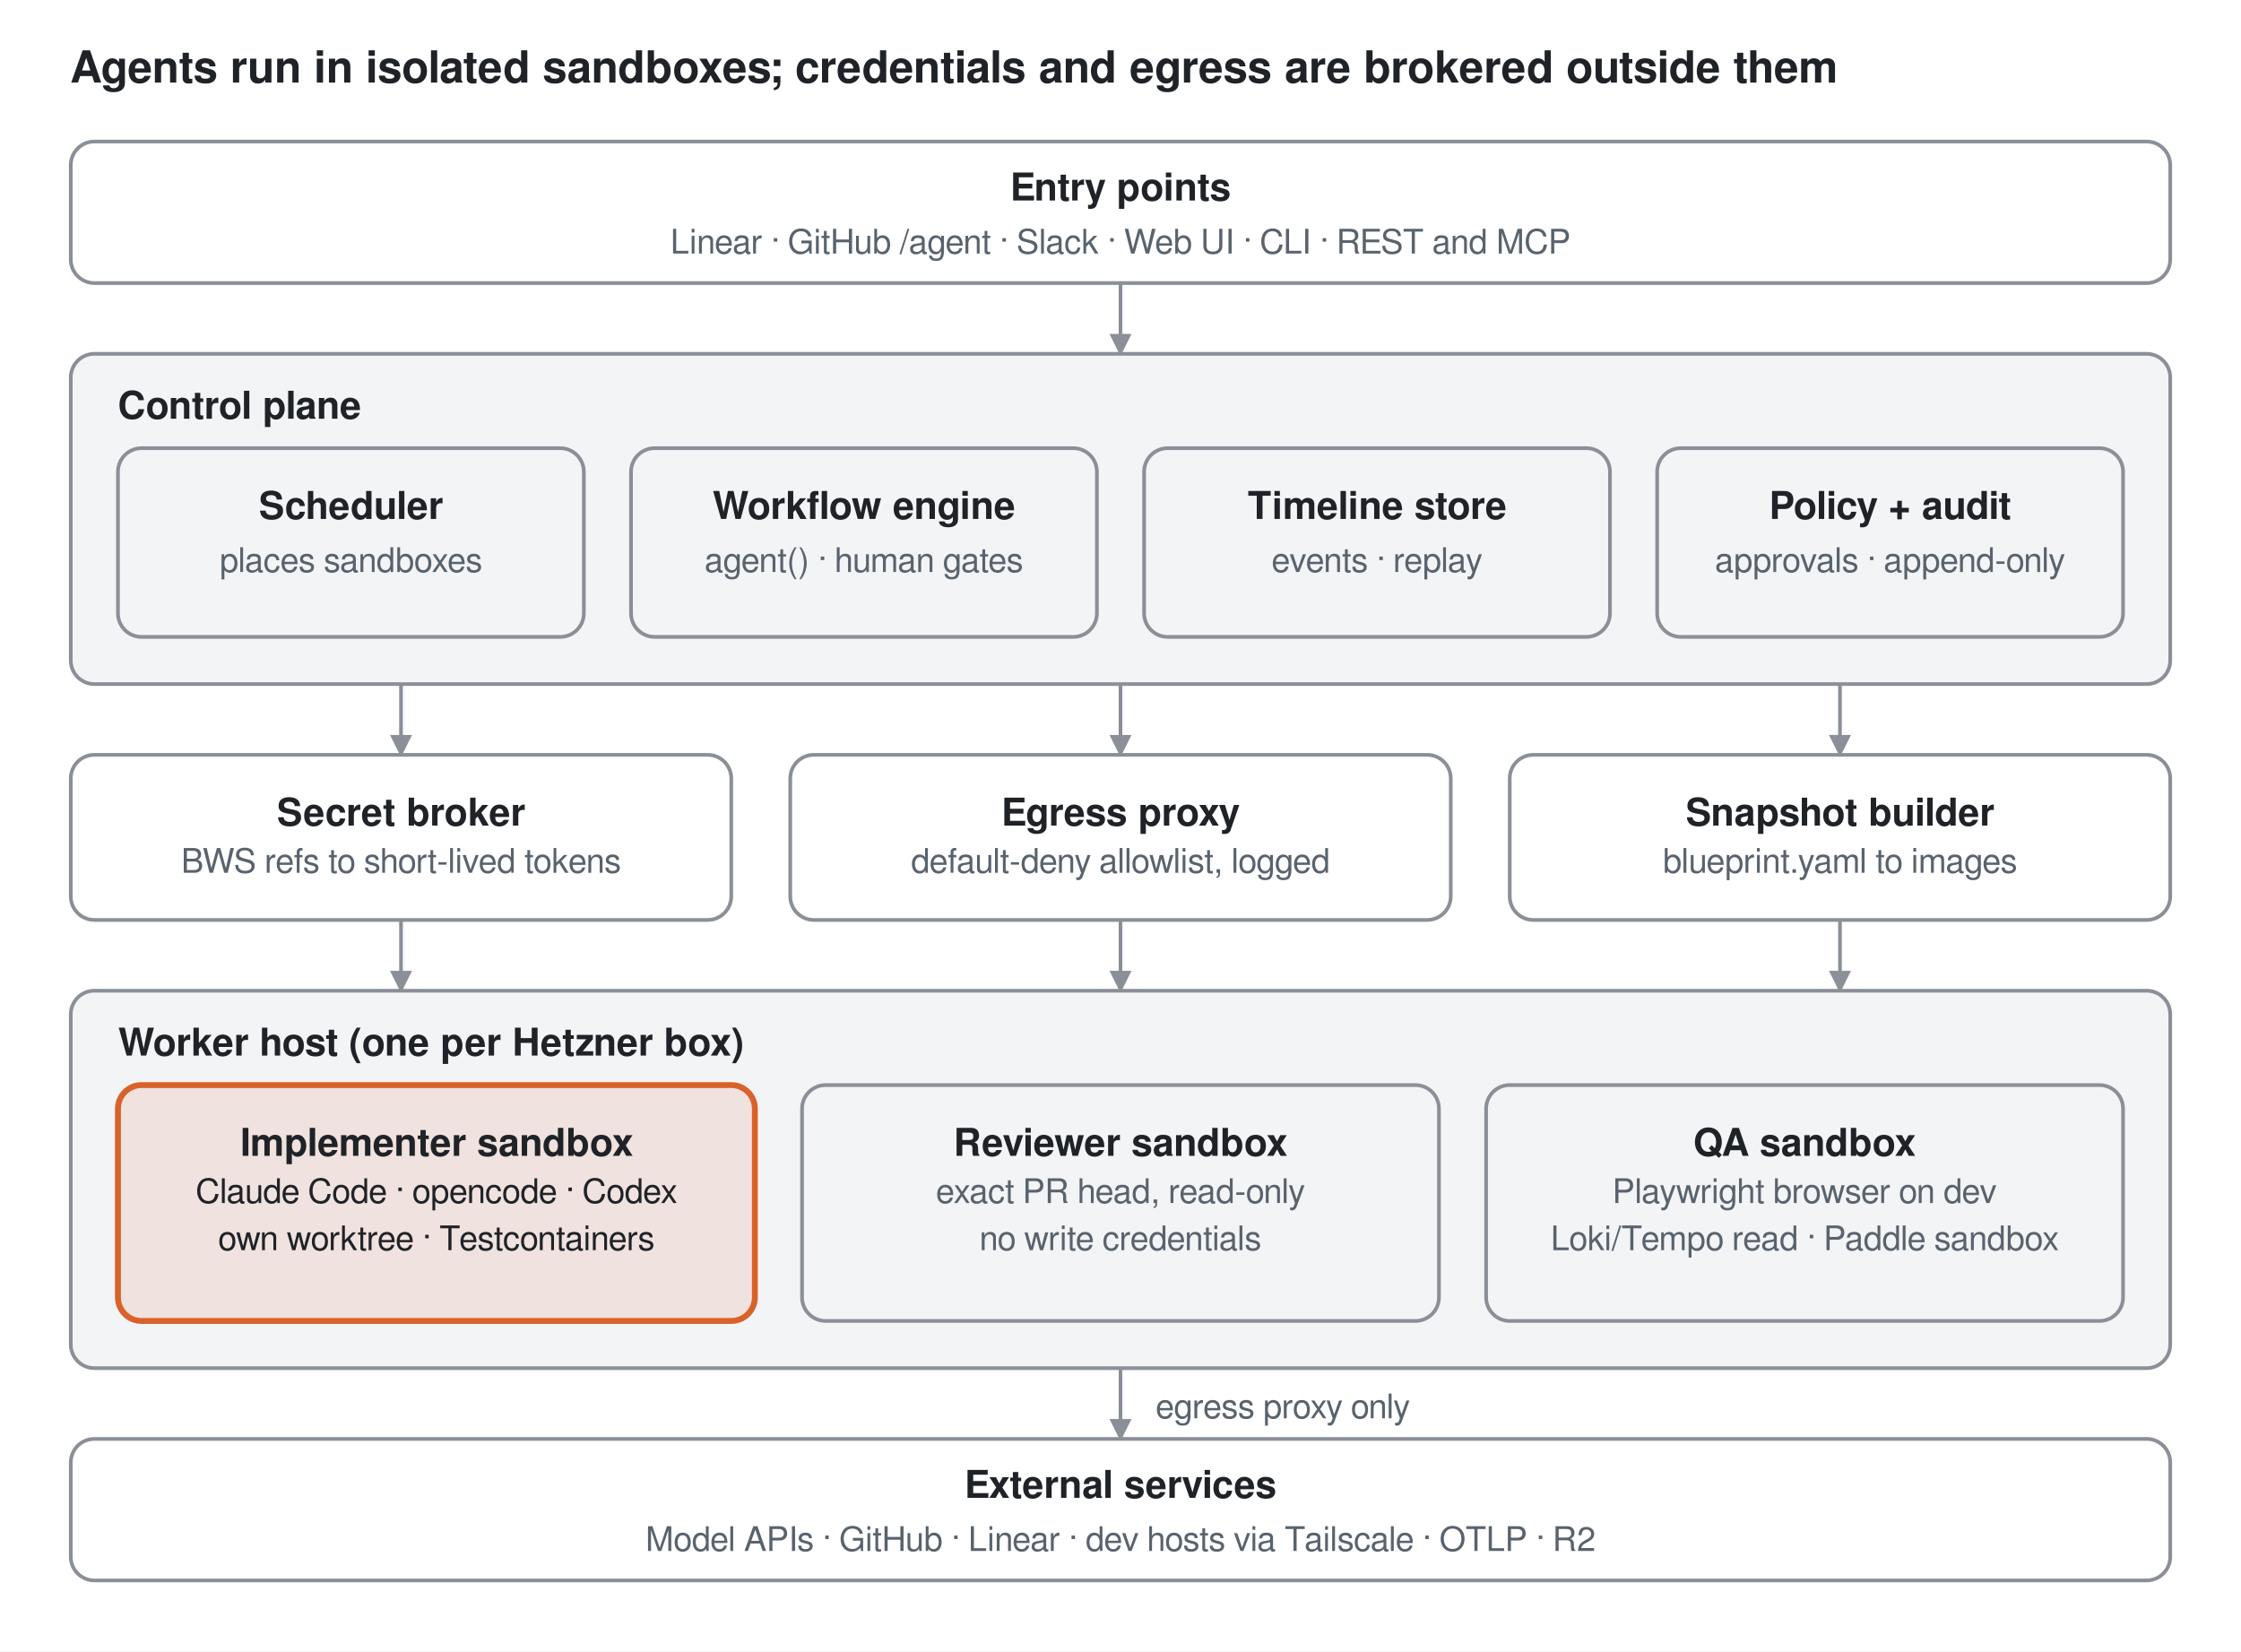
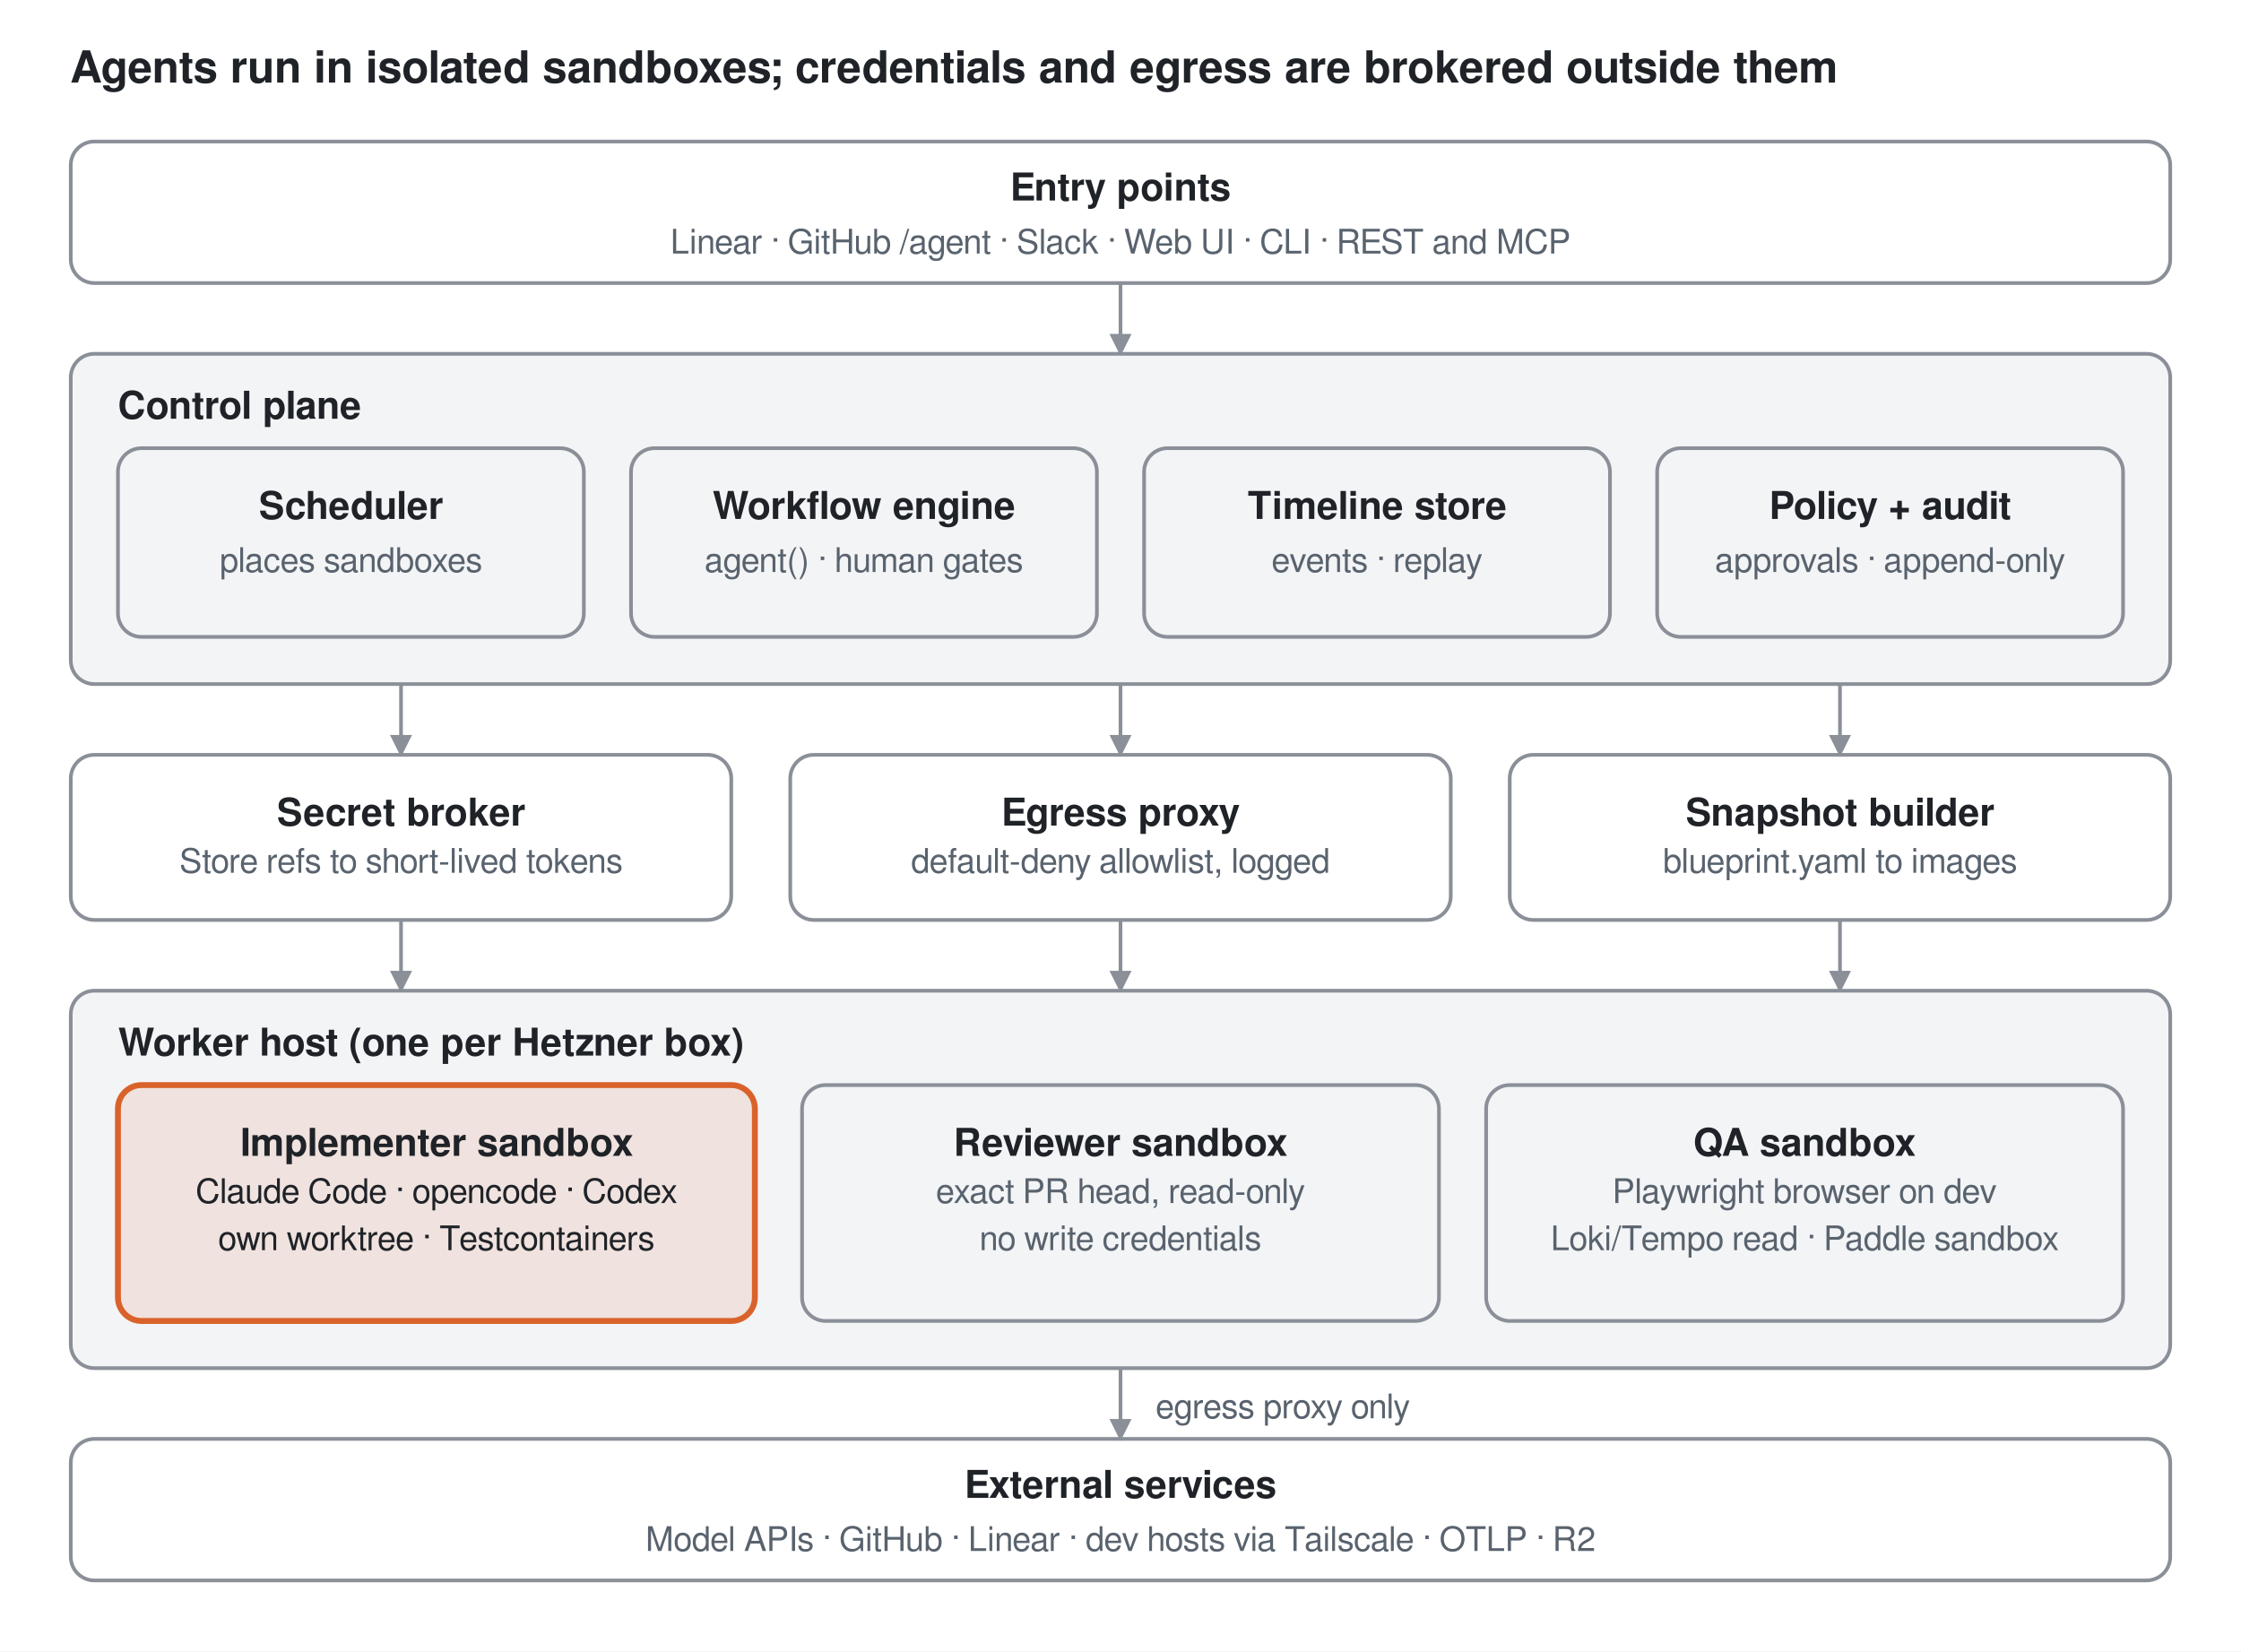
<svg xmlns="http://www.w3.org/2000/svg" viewBox="0 0 760 560" width="760" height="560" font-family="FreeSans, Helvetica, Arial, sans-serif" font-size="13" role="img" aria-label="Platform architecture: control plane, brokers, worker sandboxes">
  <rect width="760" height="560" fill="#ffffff" />
  <defs>
    <marker id="a" viewBox="0 0 10 10" refX="9" refY="5" markerWidth="6" markerHeight="6" orient="auto-start-reverse">
      <path d="M0 0L10 5L0 10z" fill="#8a8f98" />
    </marker>
  </defs>
  <text x="24" y="28" font-size="15" font-weight="bold" fill="#1f2328">Agents run in isolated sandboxes; credentials and egress are brokered outside them</text>
  <g fill="none" stroke="#8a8f98" stroke-width="1.25">
    <path d="M380 96V120" marker-end="url(#a)" />
    <path d="M136 232V256" marker-end="url(#a)" />
    <path d="M380 232V256" marker-end="url(#a)" />
    <path d="M624 232V256" marker-end="url(#a)" />
    <path d="M136 312V336" marker-end="url(#a)" />
    <path d="M380 312V336" marker-end="url(#a)" />
    <path d="M624 312V336" marker-end="url(#a)" />
    <path d="M380 464V488" marker-end="url(#a)" />
  </g>
  <rect x="24" y="48" width="712" height="48" rx="8" fill="none" fill-opacity="1" stroke="#8a8f98" stroke-width="1.25" />
  <text x="380" y="68" text-anchor="middle" font-weight="bold" fill="#1f2328">Entry points</text>
  <text x="380" y="86" text-anchor="middle" font-size="11.5" fill="#59636e">Linear · GitHub /agent · Slack · Web UI · CLI · REST and MCP</text>
  <rect x="24" y="120" width="712" height="112" rx="8" fill="#f3f4f6" stroke="#8a8f98" stroke-width="1.25" />
  <text x="40" y="142" font-weight="bold" fill="#1f2328">Control plane</text>
  <rect x="40" y="152" width="158" height="64" rx="8" fill="none" fill-opacity="1" stroke="#8a8f98" stroke-width="1.25" />
  <text x="119" y="176" text-anchor="middle" font-weight="bold" fill="#1f2328">Scheduler</text>
  <text x="119" y="194" text-anchor="middle" font-size="11.5" fill="#59636e">places sandboxes</text>
  <rect x="214" y="152" width="158" height="64" rx="8" fill="none" fill-opacity="1" stroke="#8a8f98" stroke-width="1.25" />
  <text x="293" y="176" text-anchor="middle" font-weight="bold" fill="#1f2328">Workflow engine</text>
  <text x="293" y="194" text-anchor="middle" font-size="11.5" fill="#59636e">agent() · human gates</text>
  <rect x="388" y="152" width="158" height="64" rx="8" fill="none" fill-opacity="1" stroke="#8a8f98" stroke-width="1.25" />
  <text x="467" y="176" text-anchor="middle" font-weight="bold" fill="#1f2328">Timeline store</text>
  <text x="467" y="194" text-anchor="middle" font-size="11.5" fill="#59636e">events · replay</text>
  <rect x="562" y="152" width="158" height="64" rx="8" fill="none" fill-opacity="1" stroke="#8a8f98" stroke-width="1.25" />
  <text x="641" y="176" text-anchor="middle" font-weight="bold" fill="#1f2328">Policy + audit</text>
  <text x="641" y="194" text-anchor="middle" font-size="11.5" fill="#59636e">approvals · append-only</text>
  <rect x="24" y="256" width="224" height="56" rx="8" fill="none" fill-opacity="1" stroke="#8a8f98" stroke-width="1.25" />
  <text x="136" y="280" text-anchor="middle" font-weight="bold" fill="#1f2328">Secret broker</text>
-   <text x="136" y="296" text-anchor="middle" font-size="11.5" fill="#59636e">BWS refs to short-lived tokens</text>
+   <text x="136" y="296" text-anchor="middle" font-size="11.5" fill="#59636e">Store refs to short-lived tokens</text>
  <rect x="268" y="256" width="224" height="56" rx="8" fill="none" fill-opacity="1" stroke="#8a8f98" stroke-width="1.25" />
  <text x="380" y="280" text-anchor="middle" font-weight="bold" fill="#1f2328">Egress proxy</text>
  <text x="380" y="296" text-anchor="middle" font-size="11.5" fill="#59636e">default-deny allowlist, logged</text>
  <rect x="512" y="256" width="224" height="56" rx="8" fill="none" fill-opacity="1" stroke="#8a8f98" stroke-width="1.25" />
  <text x="624" y="280" text-anchor="middle" font-weight="bold" fill="#1f2328">Snapshot builder</text>
  <text x="624" y="296" text-anchor="middle" font-size="11.5" fill="#59636e">blueprint.yaml to images</text>
  <rect x="24" y="336" width="712" height="128" rx="8" fill="#f3f4f6" stroke="#8a8f98" stroke-width="1.25" />
  <text x="40" y="358" font-weight="bold" fill="#1f2328">Worker host (one per Hetzner box)</text>
  <rect x="40" y="368" width="216" height="80" rx="8" fill="#d9622b" fill-opacity="0.12" stroke="#d9622b" stroke-width="2" />
  <text x="148" y="392" text-anchor="middle" font-weight="bold" fill="#1f2328">Implementer sandbox</text>
  <text x="148" y="408" text-anchor="middle" font-size="11.5" fill="#1f2328">Claude Code · opencode · Codex</text>
  <text x="148" y="424" text-anchor="middle" font-size="11.5" fill="#1f2328">own worktree · Testcontainers</text>
  <rect x="272" y="368" width="216" height="80" rx="8" fill="none" fill-opacity="1" stroke="#8a8f98" stroke-width="1.25" />
  <text x="380" y="392" text-anchor="middle" font-weight="bold" fill="#1f2328">Reviewer sandbox</text>
  <text x="380" y="408" text-anchor="middle" font-size="11.5" fill="#59636e">exact PR head, read-only</text>
  <text x="380" y="424" text-anchor="middle" font-size="11.5" fill="#59636e">no write credentials</text>
  <rect x="504" y="368" width="216" height="80" rx="8" fill="none" fill-opacity="1" stroke="#8a8f98" stroke-width="1.25" />
  <text x="612" y="392" text-anchor="middle" font-weight="bold" fill="#1f2328">QA sandbox</text>
  <text x="612" y="408" text-anchor="middle" font-size="11.5" fill="#59636e">Playwright browser on dev</text>
  <text x="612" y="424" text-anchor="middle" font-size="11.5" fill="#59636e">Loki/Tempo read · Paddle sandbox</text>
  <text x="392" y="481" font-size="11.5" fill="#59636e">egress proxy only</text>
  <rect x="24" y="488" width="712" height="48" rx="8" fill="none" fill-opacity="1" stroke="#8a8f98" stroke-width="1.25" />
  <text x="380" y="508" text-anchor="middle" font-weight="bold" fill="#1f2328">External services</text>
  <text x="380" y="526" text-anchor="middle" font-size="11.5" fill="#59636e">Model APIs · GitHub · Linear · dev hosts via Tailscale · OTLP · R2</text>
</svg>
